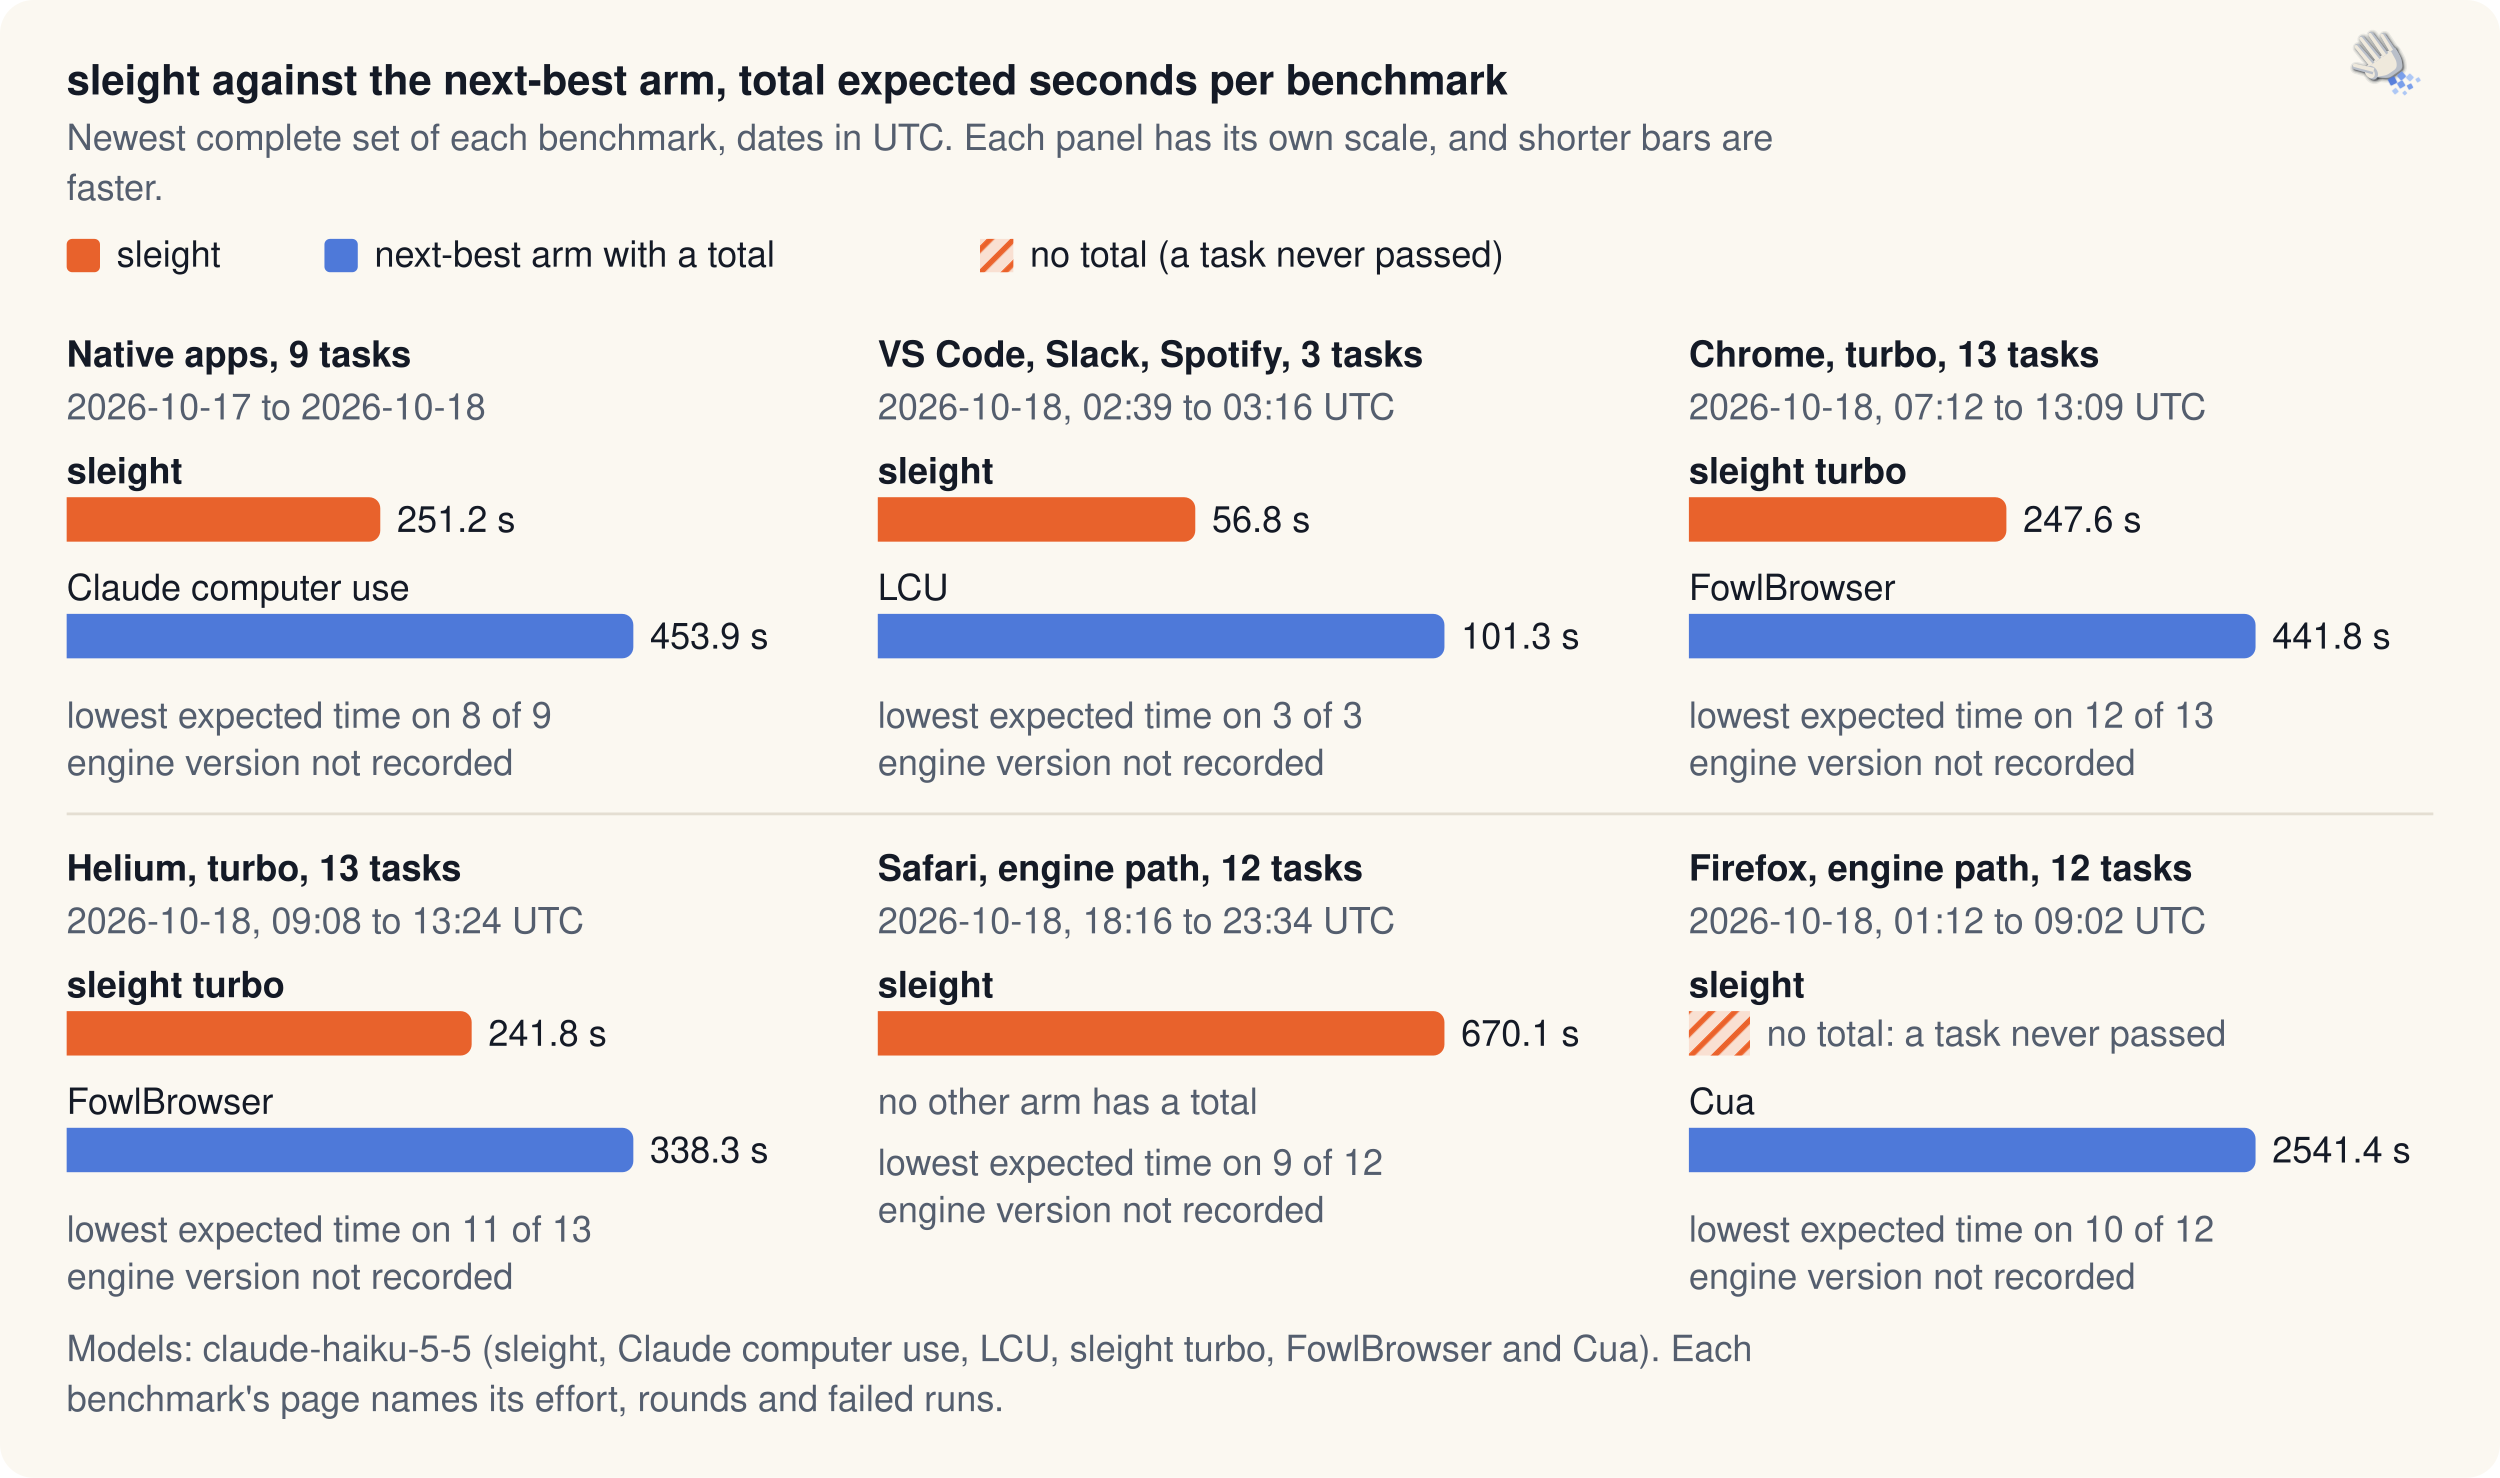
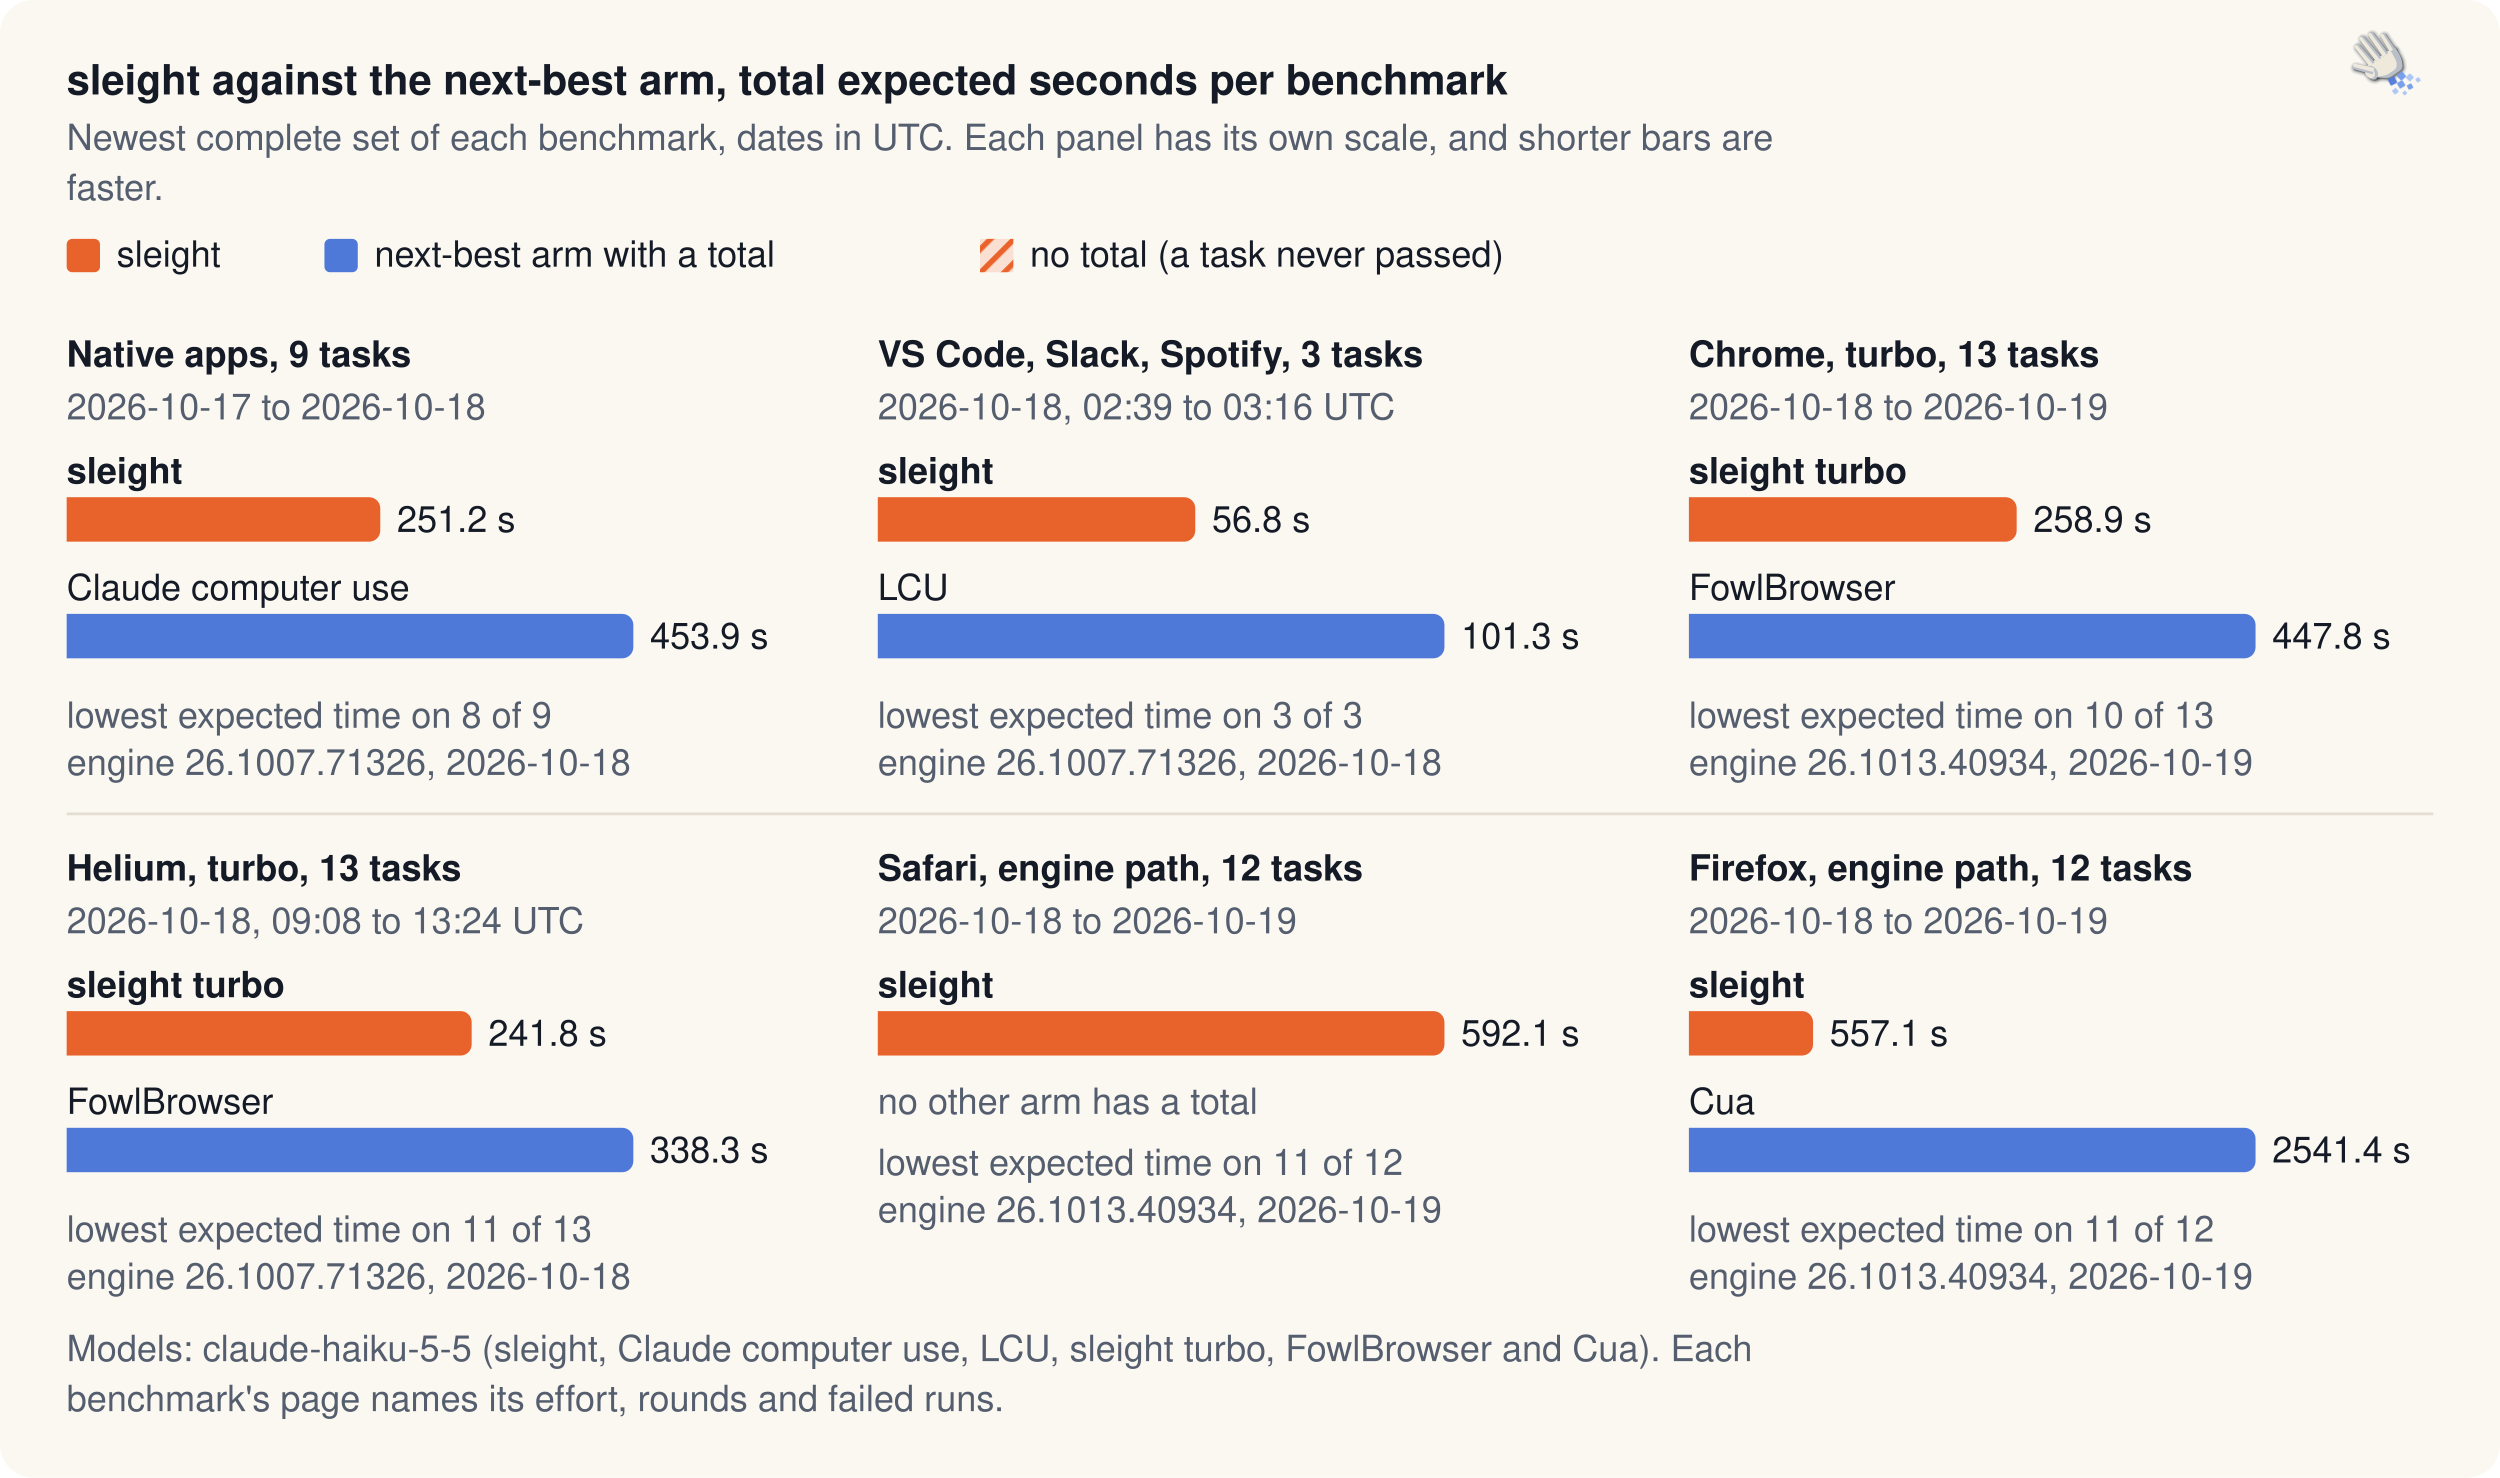
<svg xmlns="http://www.w3.org/2000/svg" viewBox="0 0 900 532" width="900" height="532" role="img" aria-labelledby="title desc">
  <style>
.bg{fill:#FBF8F1}
text{font-family:-apple-system,"Segoe UI",Helvetica,Arial,sans-serif;font-size:13px;fill:#141A26}
.t{font-size:15px;font-weight:600}
.b{font-weight:600}
.m{fill:#545E6E}
.g{stroke:#E4DED2;stroke-width:1;fill:none}
.me{fill:#E8622C}
.ot{fill:#4E79D9}
.sl{fill:#7A879A}
.hme{stroke:#E8622C}
.hot{stroke:#4E79D9}
.hsl{stroke:#7A879A}
</style>
  <defs>
    <pattern id="h-me" width="6" height="6" patternUnits="userSpaceOnUse" patternTransform="rotate(45)">
      <line class="hme" x1="1" y1="0" x2="1" y2="6" stroke-width="2" />
    </pattern>
    <pattern id="h-ot" width="6" height="6" patternUnits="userSpaceOnUse" patternTransform="rotate(45)">
      <line class="hot" x1="1" y1="0" x2="1" y2="6" stroke-width="2" />
    </pattern>
    <pattern id="h-sl" width="6" height="6" patternUnits="userSpaceOnUse" patternTransform="rotate(45)">
      <line class="hsl" x1="1" y1="0" x2="1" y2="6" stroke-width="2" />
    </pattern>
  </defs>
  <rect class="bg" width="900" height="532" rx="12" />
  <text x="24" y="34" class="t">sleight against the next-best arm, total expected seconds per benchmark</text>
  <text x="24" y="54" class="m">Newest complete set of each benchmark, dates in UTC. Each panel has its own scale, and shorter bars are</text>
  <text x="24" y="72" class="m">faster.</text>
  <g transform="translate(840 8) scale(0.8)">
    <g transform="translate(0.6 0.6)">
      <g transform="translate(10 10) rotate(-35)">
        <g fill="#141A26" stroke="#141A26" fill-opacity="0.08" stroke-opacity="0.08" stroke-width="3" stroke-linejoin="round">
          <path d="M-2 12.39 Q-2.2 10.8 -0.6 10.8 L12.4 10.8 Q14 10.8 13.82 12.39 L13.48 15.41 Q13.3 17 12.56 18.42 L11.94 19.58 Q11.2 21 9.6 21 L5.2 21 Q3.6 21 2.35 20 L-0.15 18 Q-1.4 17 -1.6 15.41 Z" />
          <path d="M-3.8 14.6 A2.5 3.3 0 1 0 1.2 14.6 A2.5 3.3 0 1 0 -3.8 14.6 Z" />
          <path d="M0.83 13.52 L-5.04 7.13 A1.25 1.25 0 0 0 -6.93 8.76 L-1.43 15.48 Z" />
          <path d="M2.44 11.48 L1.3 1.09 A1.2 1.2 0 0 0 -1.09 1.3 L-0.44 11.72 Z" />
          <path d="M6.15 11.51 L5.17 -0.67 A1.2 1.2 0 0 0 2.77 -0.53 L3.25 11.69 Z" />
          <path d="M9.85 11.59 L9.51 0.29 A1.2 1.2 0 0 0 7.11 0.31 L6.95 11.61 Z" />
          <path d="M13.5 11.68 L13.68 3.81 A1.15 1.15 0 0 0 11.39 3.68 L10.7 11.52 Z" />
        </g>
        <g fill="#141A26" stroke="#141A26" fill-opacity="0.12" stroke-opacity="0.12" stroke-width="1.8" stroke-linejoin="round">
          <path d="M-2 12.39 Q-2.2 10.8 -0.6 10.8 L12.4 10.8 Q14 10.8 13.82 12.39 L13.48 15.41 Q13.3 17 12.56 18.42 L11.94 19.58 Q11.2 21 9.6 21 L5.2 21 Q3.6 21 2.35 20 L-0.15 18 Q-1.4 17 -1.6 15.41 Z" />
          <path d="M-3.8 14.6 A2.5 3.3 0 1 0 1.2 14.6 A2.5 3.3 0 1 0 -3.8 14.6 Z" />
          <path d="M0.83 13.52 L-5.04 7.13 A1.25 1.25 0 0 0 -6.93 8.76 L-1.43 15.48 Z" />
          <path d="M2.44 11.48 L1.3 1.09 A1.2 1.2 0 0 0 -1.09 1.3 L-0.44 11.72 Z" />
          <path d="M6.15 11.51 L5.17 -0.67 A1.2 1.2 0 0 0 2.77 -0.53 L3.25 11.69 Z" />
          <path d="M9.85 11.59 L9.51 0.29 A1.2 1.2 0 0 0 7.11 0.31 L6.95 11.61 Z" />
          <path d="M13.5 11.68 L13.68 3.81 A1.15 1.15 0 0 0 11.39 3.68 L10.7 11.52 Z" />
        </g>
        <g fill="#141A26" stroke="#141A26" fill-opacity="0.2" stroke-opacity="0.2" stroke-width="0.8" stroke-linejoin="round">
          <path d="M-2 12.39 Q-2.2 10.8 -0.6 10.8 L12.4 10.8 Q14 10.8 13.82 12.39 L13.48 15.41 Q13.3 17 12.56 18.42 L11.94 19.58 Q11.2 21 9.6 21 L5.2 21 Q3.6 21 2.35 20 L-0.15 18 Q-1.4 17 -1.6 15.41 Z" />
          <path d="M-3.8 14.6 A2.5 3.3 0 1 0 1.2 14.6 A2.5 3.3 0 1 0 -3.8 14.6 Z" />
          <path d="M0.83 13.52 L-5.04 7.13 A1.25 1.25 0 0 0 -6.93 8.76 L-1.43 15.48 Z" />
          <path d="M2.44 11.48 L1.3 1.09 A1.2 1.2 0 0 0 -1.09 1.3 L-0.44 11.72 Z" />
          <path d="M6.15 11.51 L5.17 -0.67 A1.2 1.2 0 0 0 2.77 -0.53 L3.25 11.69 Z" />
          <path d="M9.85 11.59 L9.51 0.29 A1.2 1.2 0 0 0 7.11 0.31 L6.95 11.61 Z" />
          <path d="M13.5 11.68 L13.68 3.81 A1.15 1.15 0 0 0 11.39 3.68 L10.7 11.52 Z" />
        </g>
      </g>
    </g>
    <g transform="translate(10 10) rotate(-35)">
      <rect x="-1.95" y="-1.95" width="3.9" height="3.9" rx="0.62" fill="#4E79D9" fill-opacity="0.2" transform="translate(4.2 23) rotate(8)" />
      <rect x="-1.6" y="-1.6" width="3.2" height="3.2" rx="0.51" fill="#4E79D9" fill-opacity="0.92" transform="translate(4.2 23) rotate(8)" />
      <rect x="-1.83" y="-1.83" width="3.66" height="3.66" rx="0.59" fill="#7299EA" fill-opacity="0.2" transform="translate(8.8 23.5) rotate(-6)" />
      <rect x="-1.5" y="-1.5" width="3" height="3" rx="0.48" fill="#7299EA" fill-opacity="0.92" transform="translate(8.8 23.5) rotate(-6)" />
      <rect x="-1.71" y="-1.71" width="3.42" height="3.42" rx="0.55" fill="#7299EA" fill-opacity="0.2" transform="translate(6.5 26.5) rotate(4)" />
      <rect x="-1.4" y="-1.4" width="2.8" height="2.8" rx="0.45" fill="#7299EA" fill-opacity="0.92" transform="translate(6.5 26.5) rotate(4)" />
      <rect x="-1.59" y="-1.59" width="3.17" height="3.17" rx="0.51" fill="#A9C4F5" fill-opacity="0.2" transform="translate(11.5 26.2) rotate(-11)" />
      <rect x="-1.3" y="-1.3" width="2.6" height="2.6" rx="0.42" fill="#A9C4F5" fill-opacity="0.92" transform="translate(11.5 26.2) rotate(-11)" />
      <rect x="-1.34" y="-1.34" width="2.68" height="2.68" rx="0.43" fill="#A9C4F5" fill-opacity="0.2" transform="translate(2.6 27.5) rotate(-4)" />
      <rect x="-1.1" y="-1.1" width="2.2" height="2.2" rx="0.35" fill="#A9C4F5" fill-opacity="0.92" transform="translate(2.6 27.5) rotate(-4)" />
      <rect x="-1.34" y="-1.34" width="2.68" height="2.68" rx="0.43" fill="#7299EA" fill-opacity="0.2" transform="translate(9.2 29.6) rotate(7)" />
      <rect x="-1.1" y="-1.1" width="2.2" height="2.2" rx="0.35" fill="#7299EA" fill-opacity="0.92" transform="translate(9.2 29.6) rotate(7)" />
      <rect x="-1.1" y="-1.1" width="2.2" height="2.2" rx="0.35" fill="#A9C4F5" fill-opacity="0.2" transform="translate(13.9 29.2) rotate(3)" />
      <rect x="-0.9" y="-0.9" width="1.8" height="1.8" rx="0.29" fill="#A9C4F5" fill-opacity="0.92" transform="translate(13.9 29.2) rotate(3)" />
      <rect x="-0.98" y="-0.98" width="1.95" height="1.95" rx="0.31" fill="#A9C4F5" fill-opacity="0.2" transform="translate(5.6 30.6) rotate(-8)" />
      <rect x="-0.8" y="-0.8" width="1.6" height="1.6" rx="0.26" fill="#A9C4F5" fill-opacity="0.92" transform="translate(5.6 30.6) rotate(-8)" />
    </g>
    <g transform="translate(10 10) rotate(-35)">
      <path d="M-2 12.39 Q-2.2 10.8 -0.6 10.8 L12.4 10.8 Q14 10.8 13.82 12.39 L13.48 15.41 Q13.3 17 12.56 18.42 L11.94 19.58 Q11.2 21 9.6 21 L5.2 21 Q3.6 21 2.35 20 L-0.15 18 Q-1.4 17 -1.6 15.41 Z" fill="#B9BFC9" />
      <path d="M-2.02 12.19 Q-2.2 10.8 -0.8 10.8 L10 10.8 Q11.4 10.8 11.24 12.19 L10.86 15.61 Q10.7 17 9.89 18.14 L9.81 18.26 Q9 19.4 7.6 19.4 L5 19.4 Q3.6 19.4 2.34 18.79 L-0.14 17.61 Q-1.4 17 -1.58 15.61 Z" fill="#EFE9DC" />
      <path d="M-3.8 14.6 A2.5 3.3 0 1 0 1.2 14.6 A2.5 3.3 0 1 0 -3.8 14.6 Z" fill="#B9BFC9" />
      <path d="M-4 14 A2 2.8 0 1 0 0 14 A2 2.8 0 1 0 -4 14 Z" fill="#EFE9DC" />
      <path d="M0.83 13.52 L-5.04 7.13 A1.25 1.25 0 0 0 -6.93 8.76 L-1.43 15.48 Z" fill="#B9BFC9" />
      <path d="M0.83 13.51 L-5.21 6.91 A0.78 0.78 0 0 0 -6.38 7.93 L-0.57 14.74 Z" fill="#EFE9DC" />
      <path d="M2.44 11.48 L1.3 1.09 A1.2 1.2 0 0 0 -1.09 1.3 L-0.44 11.72 Z" fill="#B9BFC9" />
      <path d="M1.35 11.58 L0.36 0.91 A0.74 0.74 0 0 0 -1.12 1.03 L-0.45 11.72 Z" fill="#EFE9DC" />
      <path d="M6.15 11.51 L5.17 -0.67 A1.2 1.2 0 0 0 2.77 -0.53 L3.25 11.69 Z" fill="#B9BFC9" />
      <path d="M5.05 11.59 L4.24 -0.88 A0.74 0.74 0 0 0 2.75 -0.8 L3.25 11.68 Z" fill="#EFE9DC" />
      <path d="M9.85 11.59 L9.51 0.29 A1.2 1.2 0 0 0 7.11 0.31 L6.95 11.61 Z" fill="#B9BFC9" />
      <path d="M8.75 11.6 L8.59 0.04 A0.74 0.74 0 0 0 7.1 0.04 L6.95 11.6 Z" fill="#EFE9DC" />
      <path d="M13.5 11.68 L13.68 3.81 A1.15 1.15 0 0 0 11.39 3.68 L10.7 11.52 Z" fill="#B9BFC9" />
      <path d="M12.43 11.63 L12.82 3.52 A0.71 0.71 0 0 0 11.39 3.42 L10.7 11.51 Z" fill="#EFE9DC" />
    </g>
  </g>
  <rect class="me" x="24" y="86" width="12" height="12" rx="2" />
  <text x="42" y="96">sleight</text>
  <rect class="ot" x="116.8" y="86" width="12" height="12" rx="2" />
  <text x="134.8" y="96">next-best arm with a total</text>
  <rect class="me" fill-opacity="0.16" x="352.8" y="86" width="12" height="12" />
  <rect fill="url(#h-me)" x="352.8" y="86" width="12" height="12" />
  <text x="370.8" y="96">no total (a task never passed)</text>
  <g transform="translate(24 118)">
    <text x="0" y="14" class="b">Native apps, 9 tasks</text>
    <text x="0" y="33" class="m">2026-10-17 to 2026-10-18</text>
    <text x="0" y="56" class="b">sleight</text>
    <path class="me" d="M0 61h108.9a4 4 0 0 1 4 4v8a4 4 0 0 1 -4 4h-108.9z" />
    <text x="118.9" y="73.5" data-family="native-claim" data-browser="" data-arm="sleight" data-kind="total">251.2 s</text>
    <text x="0" y="98">Claude computer use</text>
    <path class="ot" d="M0 103h200a4 4 0 0 1 4 4v8a4 4 0 0 1 -4 4h-200z" />
    <text x="210" y="115.5" data-family="native-claim" data-browser="" data-arm="claude-cu" data-kind="total">453.9 s</text>
    <text x="0" y="144" class="m">lowest expected time on 8 of 9</text>
-     <text x="0" y="161" class="m">engine version not recorded</text>
+     <text x="0" y="161" class="m">engine 26.1007.71326, 2026-10-18</text>
  </g>
  <g transform="translate(316 118)">
    <text x="0" y="14" class="b">VS Code, Slack, Spotify, 3 tasks</text>
    <text x="0" y="33" class="m">2026-10-18, 02:39 to 03:16 UTC</text>
    <text x="0" y="56" class="b">sleight</text>
    <path class="me" d="M0 61h110.3a4 4 0 0 1 4 4v8a4 4 0 0 1 -4 4h-110.3z" />
    <text x="120.3" y="73.5" data-family="app-claim" data-browser="" data-arm="sleight" data-kind="total">56.8 s</text>
    <text x="0" y="98">LCU</text>
    <path class="ot" d="M0 103h200a4 4 0 0 1 4 4v8a4 4 0 0 1 -4 4h-200z" />
    <text x="210" y="115.5" data-family="app-claim" data-browser="" data-arm="lcu" data-kind="total">101.3 s</text>
    <text x="0" y="144" class="m">lowest expected time on 3 of 3</text>
-     <text x="0" y="161" class="m">engine version not recorded</text>
+     <text x="0" y="161" class="m">engine 26.1007.71326, 2026-10-18</text>
  </g>
  <g transform="translate(608 118)">
    <text x="0" y="14" class="b">Chrome, turbo, 13 tasks</text>
-     <text x="0" y="33" class="m">2026-10-18, 07:12 to 13:09 UTC</text>
+     <text x="0" y="33" class="m">2026-10-18 to 2026-10-19</text>
    <text x="0" y="56" class="b">sleight turbo</text>
-     <path class="me" d="M0 61h110.3a4 4 0 0 1 4 4v8a4 4 0 0 1 -4 4h-110.3z" />
-     <text x="120.3" y="73.5" data-family="browser-turbo" data-browser="chrome" data-arm="sleight-turbo" data-kind="total">247.6 s</text>
+     <path class="me" d="M0 61h114a4 4 0 0 1 4 4v8a4 4 0 0 1 -4 4h-114z" />
+     <text x="124" y="73.5" data-family="browser-turbo" data-browser="chrome" data-arm="sleight-turbo" data-kind="total">258.9 s</text>
    <text x="0" y="98">FowlBrowser</text>
    <path class="ot" d="M0 103h200a4 4 0 0 1 4 4v8a4 4 0 0 1 -4 4h-200z" />
-     <text x="210" y="115.5" data-family="browser-turbo" data-browser="chrome" data-arm="fowlbrowser" data-kind="total">441.8 s</text>
-     <text x="0" y="144" class="m">lowest expected time on 12 of 13</text>
-     <text x="0" y="161" class="m">engine version not recorded</text>
+     <text x="210" y="115.5" data-family="browser-turbo" data-browser="chrome" data-arm="fowlbrowser" data-kind="total">447.8 s</text>
+     <text x="0" y="144" class="m">lowest expected time on 10 of 13</text>
+     <text x="0" y="161" class="m">engine 26.1013.40934, 2026-10-19</text>
  </g>
  <line class="g" x1="24" y1="293" x2="876" y2="293" />
  <g transform="translate(24 303)">
    <text x="0" y="14" class="b">Helium, turbo, 13 tasks</text>
    <text x="0" y="33" class="m">2026-10-18, 09:08 to 13:24 UTC</text>
    <text x="0" y="56" class="b">sleight turbo</text>
    <path class="me" d="M0 61h141.8a4 4 0 0 1 4 4v8a4 4 0 0 1 -4 4h-141.8z" />
    <text x="151.8" y="73.5" data-family="browser-turbo" data-browser="helium" data-arm="sleight-turbo" data-kind="total">241.8 s</text>
    <text x="0" y="98">FowlBrowser</text>
    <path class="ot" d="M0 103h200a4 4 0 0 1 4 4v8a4 4 0 0 1 -4 4h-200z" />
    <text x="210" y="115.5" data-family="browser-turbo" data-browser="helium" data-arm="fowlbrowser" data-kind="total">338.3 s</text>
    <text x="0" y="144" class="m">lowest expected time on 11 of 13</text>
-     <text x="0" y="161" class="m">engine version not recorded</text>
+     <text x="0" y="161" class="m">engine 26.1007.71326, 2026-10-18</text>
  </g>
  <g transform="translate(316 303)">
    <text x="0" y="14" class="b">Safari, engine path, 12 tasks</text>
-     <text x="0" y="33" class="m">2026-10-18, 18:16 to 23:34 UTC</text>
+     <text x="0" y="33" class="m">2026-10-18 to 2026-10-19</text>
    <text x="0" y="56" class="b">sleight</text>
    <path class="me" d="M0 61h200a4 4 0 0 1 4 4v8a4 4 0 0 1 -4 4h-200z" />
-     <text x="210" y="73.5" data-family="browser-race" data-browser="safari" data-arm="sleight" data-kind="total">670.1 s</text>
+     <text x="210" y="73.5" data-family="browser-race" data-browser="safari" data-arm="sleight" data-kind="total">592.1 s</text>
    <text x="0" y="98" class="m">no other arm has a total</text>
-     <text x="0" y="120" class="m">lowest expected time on 9 of 12</text>
-     <text x="0" y="137" class="m">engine version not recorded</text>
+     <text x="0" y="120" class="m">lowest expected time on 11 of 12</text>
+     <text x="0" y="137" class="m">engine 26.1013.40934, 2026-10-19</text>
  </g>
  <g transform="translate(608 303)">
    <text x="0" y="14" class="b">Firefox, engine path, 12 tasks</text>
-     <text x="0" y="33" class="m">2026-10-18, 01:12 to 09:02 UTC</text>
+     <text x="0" y="33" class="m">2026-10-18 to 2026-10-19</text>
    <text x="0" y="56" class="b">sleight</text>
-     <rect class="me" fill-opacity="0.16" x="0" y="61" width="22" height="16" />
-     <rect fill="url(#h-me)" x="0" y="61" width="22" height="16" />
-     <text x="28" y="73.5" class="m" data-family="browser-race" data-browser="firefox" data-arm="sleight" data-kind="total">no total: a task never passed</text>
+     <path class="me" d="M0 61h40.7a4 4 0 0 1 4 4v8a4 4 0 0 1 -4 4h-40.7z" />
+     <text x="50.7" y="73.5" data-family="browser-race" data-browser="firefox" data-arm="sleight" data-kind="total">557.1 s</text>
    <text x="0" y="98">Cua</text>
    <path class="ot" d="M0 103h200a4 4 0 0 1 4 4v8a4 4 0 0 1 -4 4h-200z" />
    <text x="210" y="115.5" data-family="browser-race" data-browser="firefox" data-arm="cua" data-kind="total">2541.4 s</text>
-     <text x="0" y="144" class="m">lowest expected time on 10 of 12</text>
-     <text x="0" y="161" class="m">engine version not recorded</text>
+     <text x="0" y="144" class="m">lowest expected time on 11 of 12</text>
+     <text x="0" y="161" class="m">engine 26.1013.40934, 2026-10-19</text>
  </g>
  <text x="24" y="490" class="m">Models: claude-haiku-5-5 (sleight, Claude computer use, LCU, sleight turbo, FowlBrowser and Cua). Each</text>
  <text x="24" y="508" class="m">benchmark's page names its effort, rounds and failed runs.</text>
</svg>
